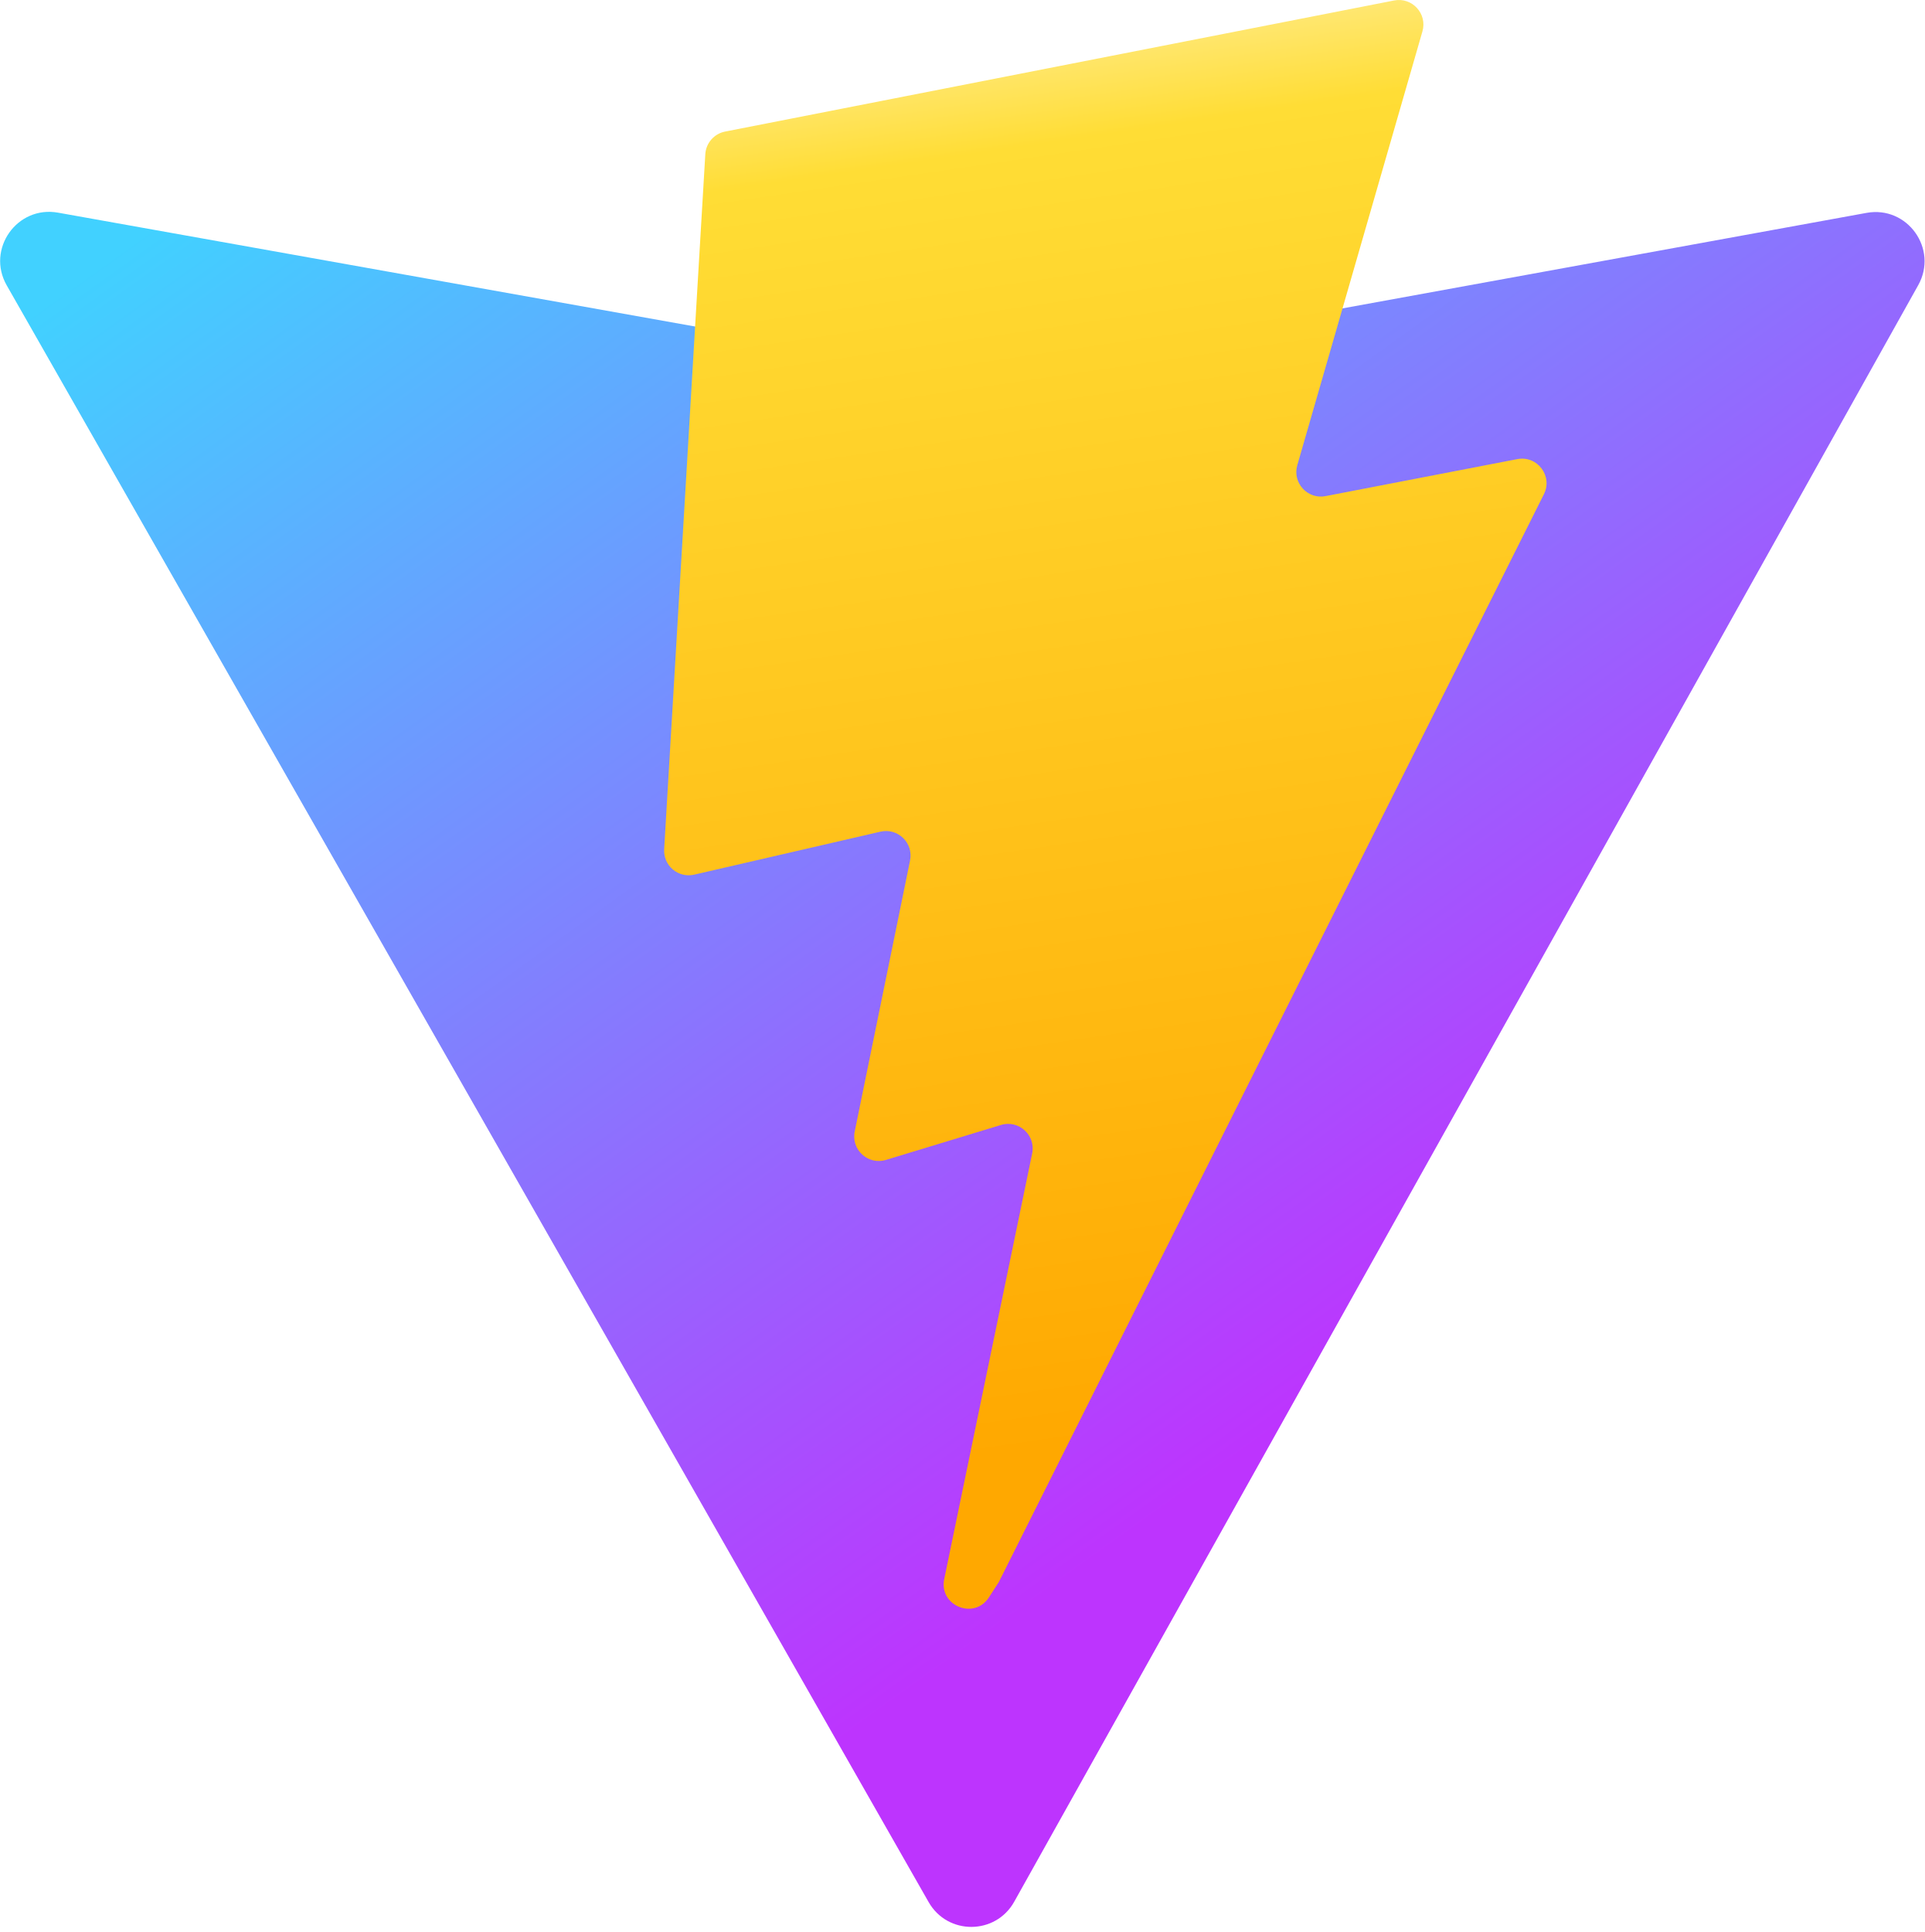
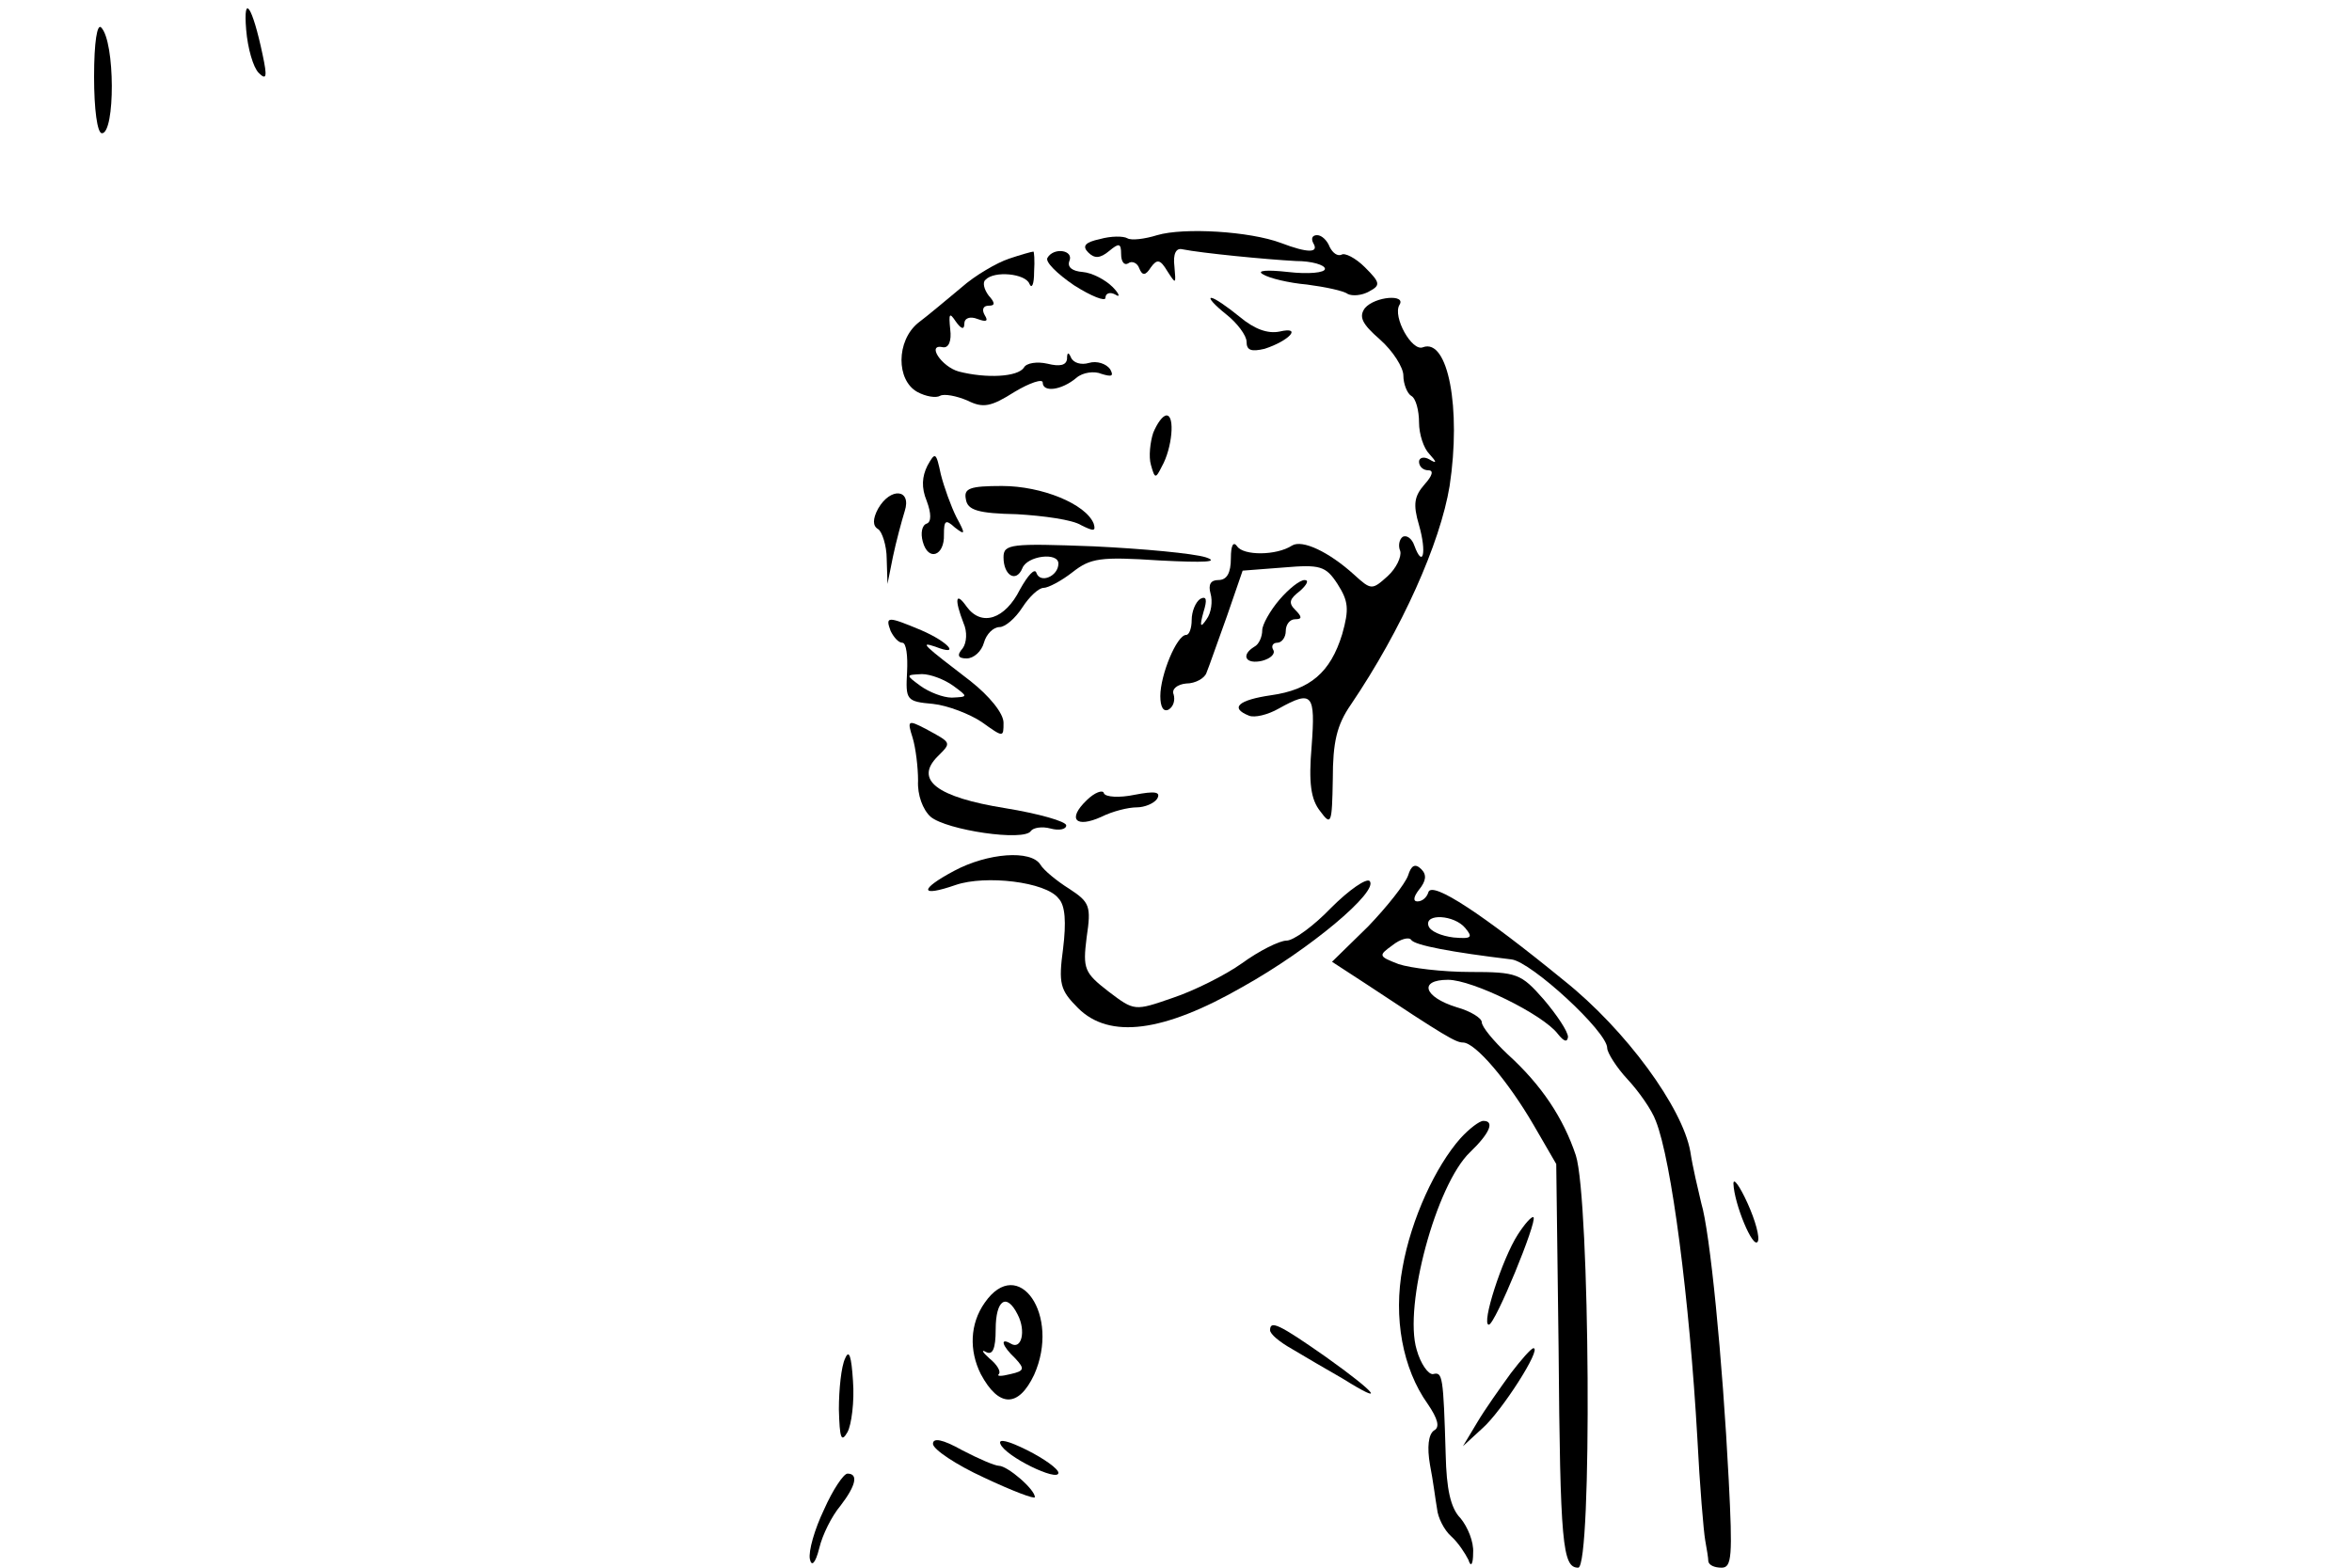
- <svg xmlns="http://www.w3.org/2000/svg" aria-hidden="true" role="img" class="iconify iconify--logos" width="31.88" height="32" preserveAspectRatio="xMidYMid meet" viewBox="0 0 256 257">
-   <defs>
-     <linearGradient id="IconifyId1813088fe1fbc01fb466" x1="-.828%" x2="57.636%" y1="7.652%" y2="78.411%">
-       <stop offset="0%" stop-color="#41D1FF" />
-       <stop offset="100%" stop-color="#BD34FE" />
-     </linearGradient>
-     <linearGradient id="IconifyId1813088fe1fbc01fb467" x1="43.376%" x2="50.316%" y1="2.242%" y2="89.03%">
-       <stop offset="0%" stop-color="#FFEA83" />
-       <stop offset="8.333%" stop-color="#FFDD35" />
-       <stop offset="100%" stop-color="#FFA800" />
-     </linearGradient>
-   </defs>
-   <path fill="url(#IconifyId1813088fe1fbc01fb466)" d="M255.153 37.938L134.897 252.976c-2.483 4.44-8.862 4.466-11.382.048L.875 37.958c-2.746-4.814 1.371-10.646 6.827-9.67l120.385 21.517a6.537 6.537 0 0 0 2.322-.004l117.867-21.483c5.438-.991 9.574 4.796 6.877 9.62Z" />
-   <path fill="url(#IconifyId1813088fe1fbc01fb467)" d="M185.432.063L96.44 17.501a3.268 3.268 0 0 0-2.634 3.014l-5.474 92.456a3.268 3.268 0 0 0 3.997 3.378l24.777-5.718c2.318-.535 4.413 1.507 3.936 3.838l-7.361 36.047c-.495 2.426 1.782 4.5 4.151 3.78l15.304-4.649c2.372-.72 4.652 1.36 4.15 3.788l-11.698 56.621c-.732 3.542 3.979 5.473 5.943 2.437l1.313-2.028l72.516-144.72c1.215-2.423-.88-5.186-3.54-4.672l-25.505 4.922c-2.396.462-4.435-1.77-3.759-4.114l16.646-57.705c.677-2.35-1.37-4.583-3.769-4.113Z" />
+ <svg xmlns="http://www.w3.org/2000/svg" version="1.0" width="300pt" height="200pt" viewBox="0 0 300 200" preserveAspectRatio="xMidYMid meet">
+   <g transform="translate(0,200) scale(0.1,-0.1)" fill="#000000" stroke="none">
+     <path d="M314 1962 c2 -24 9 -48 16 -55 10 -10 11 -5 5 23 -13 62 -25 80 -21 32z" />
+     <path d="M120 1902 c0 -41 4 -72 10 -72 17 0 17 117 -1 135 -5 5 -9 -18 -9 -63z" />
+     <path d="M1476 1700 c-16 -5 -33 -7 -38 -4 -5 3 -21 3 -35 -1 -19 -4 -23 -9 -15 -17 8 -8 15 -8 27 2 12 10 15 10 15 -4 0 -10 4 -15 9 -12 5 4 12 0 14 -6 4 -10 8 -10 15 1 8 11 12 10 21 -5 11 -17 11 -17 9 6 -2 16 2 24 10 22 25 -5 107 -13 145 -15 20 0 37 -5 37 -10 0 -5 -21 -7 -47 -4 -27 3 -41 2 -32 -3 8 -5 33 -11 56 -13 23 -3 47 -8 52 -12 6 -3 18 -2 27 3 15 8 15 11 -5 31 -12 12 -26 19 -30 16 -5 -2 -11 2 -15 10 -3 8 -10 15 -16 15 -6 0 -8 -4 -5 -10 8 -13 -7 -13 -41 0 -40 15 -124 20 -158 10z" />
+     <path d="M1287 1670 c-15 -5 -43 -21 -61 -37 -18 -15 -43 -36 -55 -45 -28 -23 -28 -73 -1 -88 11 -6 24 -8 29 -5 5 3 21 0 35 -6 20 -10 30 -8 60 11 20 12 36 17 36 12 0 -13 24 -10 43 6 8 7 23 9 32 5 13 -4 16 -3 11 6 -5 7 -17 11 -27 8 -10 -3 -20 0 -23 7 -3 7 -5 7 -5 -2 -1 -8 -9 -10 -25 -6 -13 3 -27 1 -30 -5 -8 -12 -48 -14 -83 -5 -22 6 -42 36 -20 31 7 -1 11 8 9 23 -2 20 -1 22 7 10 7 -10 11 -11 11 -3 0 7 7 10 17 6 11 -4 14 -3 9 5 -4 7 -2 12 5 12 8 0 9 3 0 13 -6 8 -8 17 -4 20 11 12 51 8 56 -5 3 -7 6 -1 6 15 1 15 0 27 -1 26 -2 0 -16 -4 -31 -9z" />
+     <path d="M1336 1671 c-3 -5 12 -20 34 -35 22 -14 40 -21 40 -16 0 6 6 8 13 4 6 -4 5 1 -4 10 -9 9 -26 18 -38 19 -13 1 -20 6 -17 14 6 14 -20 18 -28 4z" />
+     <path d="M1564 1599 c14 -11 26 -27 26 -35 0 -11 6 -13 23 -9 31 10 49 29 19 22 -15 -3 -32 3 -51 19 -16 13 -32 24 -36 24 -4 0 4 -9 19 -21z" />
+     <path d="M1741 1607 c-8 -11 -4 -20 19 -40 17 -15 30 -36 30 -46 0 -11 5 -23 10 -26 6 -3 10 -19 10 -34 0 -15 6 -33 13 -40 10 -11 10 -13 0 -7 -7 4 -13 2 -13 -3 0 -6 5 -11 12 -11 7 0 5 -7 -5 -18 -13 -15 -15 -25 -7 -52 10 -35 5 -56 -6 -26 -3 9 -10 14 -15 11 -4 -3 -6 -11 -3 -18 2 -7 -5 -22 -16 -32 -20 -18 -21 -18 -43 2 -32 29 -66 45 -79 37 -20 -13 -62 -13 -70 -1 -5 7 -8 1 -8 -15 0 -19 -5 -28 -16 -28 -10 0 -13 -6 -10 -17 3 -10 1 -25 -5 -33 -8 -12 -9 -9 -4 9 5 16 4 21 -4 17 -6 -4 -11 -16 -11 -27 0 -10 -3 -19 -7 -19 -12 0 -33 -51 -33 -78 0 -14 4 -21 11 -17 6 4 8 12 6 19 -3 7 5 13 16 14 12 0 24 7 26 14 3 7 14 39 26 72 l20 58 52 4 c47 4 54 2 69 -21 14 -22 15 -32 6 -64 -15 -49 -41 -71 -91 -78 -41 -6 -53 -16 -28 -26 7 -3 24 1 38 9 43 24 47 19 42 -48 -4 -47 -1 -68 11 -83 14 -19 15 -16 16 41 0 47 5 69 23 95 65 96 114 206 126 279 15 99 -2 189 -34 177 -14 -6 -39 39 -30 54 9 14 -31 11 -44 -4z" />
+     <path d="M1471 1448 c-4 -12 -6 -31 -3 -41 5 -18 6 -18 14 -2 13 23 17 65 6 65 -5 0 -12 -10 -17 -22z" />
+     <path d="M1183 1406 c-7 -14 -8 -28 -1 -45 6 -16 6 -27 0 -29 -6 -2 -8 -12 -5 -23 7 -26 28 -18 27 9 0 18 2 20 14 9 13 -10 14 -9 2 13 -7 14 -16 39 -20 55 -6 28 -7 29 -17 11z" />
+     <path d="M1232 1363 c2 -14 16 -18 65 -19 34 -2 71 -7 82 -14 16 -8 19 -8 16 2 -10 25 -66 48 -117 48 -41 0 -49 -3 -46 -17z" />
+     <path d="M1120 1351 c-7 -13 -7 -22 0 -26 5 -3 11 -21 11 -38 l1 -32 7 35 c4 19 11 45 15 58 9 28 -18 31 -34 3z" />
+     <path d="M1280 1289 c0 -23 16 -33 24 -14 6 16 46 21 46 6 0 -16 -23 -26 -28 -12 -2 7 -11 -3 -21 -21 -19 -38 -49 -48 -68 -22 -14 20 -16 10 -4 -21 5 -11 4 -25 -1 -32 -8 -9 -6 -13 5 -13 9 0 19 9 22 20 3 11 12 20 20 20 7 0 20 11 29 25 9 14 21 25 27 25 6 0 23 9 37 20 23 18 35 20 111 15 58 -3 77 -2 59 4 -16 5 -80 11 -143 14 -106 4 -115 3 -115 -14z" />
+     <path d="M1632 1235 c-12 -14 -22 -32 -22 -39 0 -8 -4 -18 -10 -21 -18 -11 -11 -23 10 -18 11 3 17 9 14 14 -3 5 0 9 5 9 6 0 11 7 11 15 0 8 5 15 12 15 9 0 9 3 0 12 -9 9 -7 14 6 24 9 8 12 14 6 14 -6 0 -20 -11 -32 -25z" />
+     <path d="M1136 1195 c4 -8 10 -15 15 -15 5 0 7 -17 6 -37 -2 -36 -1 -38 33 -41 19 -2 47 -13 62 -23 28 -20 28 -20 28 -1 0 12 -18 34 -42 53 -60 46 -66 51 -45 44 33 -13 17 6 -18 21 -43 18 -46 18 -39 -1z m80 -70 c19 -14 19 -14 -2 -15 -11 0 -29 7 -40 15 -19 14 -19 14 2 15 11 0 29 -7 40 -15z" />
+     <path d="M1164 1059 c4 -13 7 -38 7 -55 -1 -18 6 -37 16 -46 20 -17 120 -32 128 -18 3 4 14 6 25 3 11 -3 20 -1 20 4 0 5 -35 15 -78 22 -87 14 -116 36 -86 66 18 18 18 17 -15 35 -23 12 -24 11 -17 -11z" />
+     <path d="M1386 979 c-25 -24 -14 -36 19 -21 14 7 34 12 45 12 10 0 22 5 26 11 5 9 -3 10 -29 5 -19 -4 -37 -3 -39 2 -1 5 -12 1 -22 -9z" />
+     <path d="M1217 889 c-45 -24 -44 -34 2 -18 38 13 115 4 131 -17 9 -9 10 -31 6 -64 -6 -45 -4 -53 19 -76 40 -40 109 -31 210 27 86 48 174 122 162 135 -4 4 -26 -11 -49 -34 -22 -23 -48 -42 -57 -42 -9 0 -35 -13 -57 -29 -21 -15 -61 -35 -88 -44 -49 -17 -49 -17 -82 8 -31 24 -33 29 -28 69 6 40 4 45 -22 62 -16 10 -33 24 -37 31 -12 19 -67 15 -110 -8z" />
+     <path d="M1796 883 c-4 -11 -27 -40 -51 -65 l-46 -45 43 -28 c101 -67 115 -75 124 -75 16 0 58 -50 90 -105 l29 -50 3 -235 c2 -250 5 -280 25 -280 18 0 15 470 -3 526 -16 48 -44 90 -87 129 -18 17 -33 35 -33 41 0 5 -14 14 -32 19 -42 13 -49 35 -11 35 31 0 121 -44 140 -69 8 -10 12 -11 13 -4 0 7 -14 28 -31 48 -29 33 -34 35 -94 35 -35 0 -76 5 -91 10 -26 10 -26 11 -8 24 10 8 21 11 24 7 4 -7 53 -16 128 -25 25 -3 122 -92 122 -113 0 -6 12 -25 26 -40 14 -15 31 -39 36 -53 20 -50 43 -228 53 -405 3 -60 8 -119 10 -130 2 -11 4 -23 4 -27 1 -5 8 -8 17 -8 13 0 14 15 9 112 -8 156 -24 317 -35 353 -4 17 -11 46 -14 66 -10 56 -82 155 -161 218 -104 85 -168 127 -173 113 -2 -7 -8 -12 -14 -12 -6 0 -5 6 2 15 9 11 10 19 3 26 -8 8 -13 5 -17 -8z m73 -67 c10 -12 8 -14 -15 -12 -16 2 -30 8 -32 15 -5 16 33 14 47 -3z" />
+     <path d="M1863 548 c-32 -36 -63 -103 -74 -165 -12 -64 0 -129 32 -174 13 -19 16 -30 8 -34 -7 -5 -9 -21 -5 -44 4 -20 7 -45 9 -56 1 -11 9 -27 18 -35 9 -8 18 -22 22 -30 3 -10 6 -6 6 9 1 14 -7 33 -16 44 -13 13 -18 38 -19 81 -3 101 -4 106 -16 103 -6 -1 -16 13 -21 31 -17 56 25 211 68 252 25 24 32 40 17 40 -5 0 -18 -10 -29 -22z" />
+     <path d="M2211 490 c1 -26 25 -84 31 -74 3 5 -3 27 -13 49 -10 22 -18 33 -18 25z" />
+     <path d="M1936 425 c-20 -31 -47 -115 -37 -115 8 0 62 132 57 137 -2 2 -11 -8 -20 -22z" />
+     <path d="M1256 338 c-19 -27 -20 -61 -5 -91 23 -43 48 -43 68 -1 34 76 -20 154 -63 92z m42 -15 c11 -21 5 -46 -9 -37 -14 8 -11 -3 6 -19 12 -13 12 -16 -6 -20 -12 -3 -18 -3 -15 0 3 3 -2 12 -12 20 -9 8 -11 12 -4 8 8 -4 12 4 12 29 0 38 14 47 28 19z" />
+     <path d="M1620 303 c0 -5 12 -15 28 -24 15 -9 44 -26 65 -38 56 -35 44 -19 -22 28 -60 42 -71 47 -71 34z" />
+     <path d="M1078 267 c-5 -10 -8 -40 -8 -65 1 -37 3 -43 11 -29 5 9 9 39 7 65 -2 32 -5 41 -10 29z" />
+     <path d="M1927 248 c-13 -18 -33 -46 -43 -63 l-18 -30 25 23 c24 21 76 102 65 102 -3 0 -16 -15 -29 -32z" />
+     <path d="M1190 158 c0 -7 30 -27 65 -43 36 -17 65 -28 65 -25 0 10 -35 40 -46 40 -5 0 -26 9 -47 20 -25 14 -37 16 -37 8z" />
+     <path d="M1276 158 c6 -16 74 -49 74 -37 0 5 -18 18 -40 29 -24 12 -37 15 -34 8z" />
+     <path d="M1051 74 c-12 -25 -20 -53 -18 -63 2 -10 7 -6 12 14 4 17 16 41 27 54 20 26 23 41 9 41 -5 0 -19 -21 -30 -46z" />
+   </g>
</svg>
